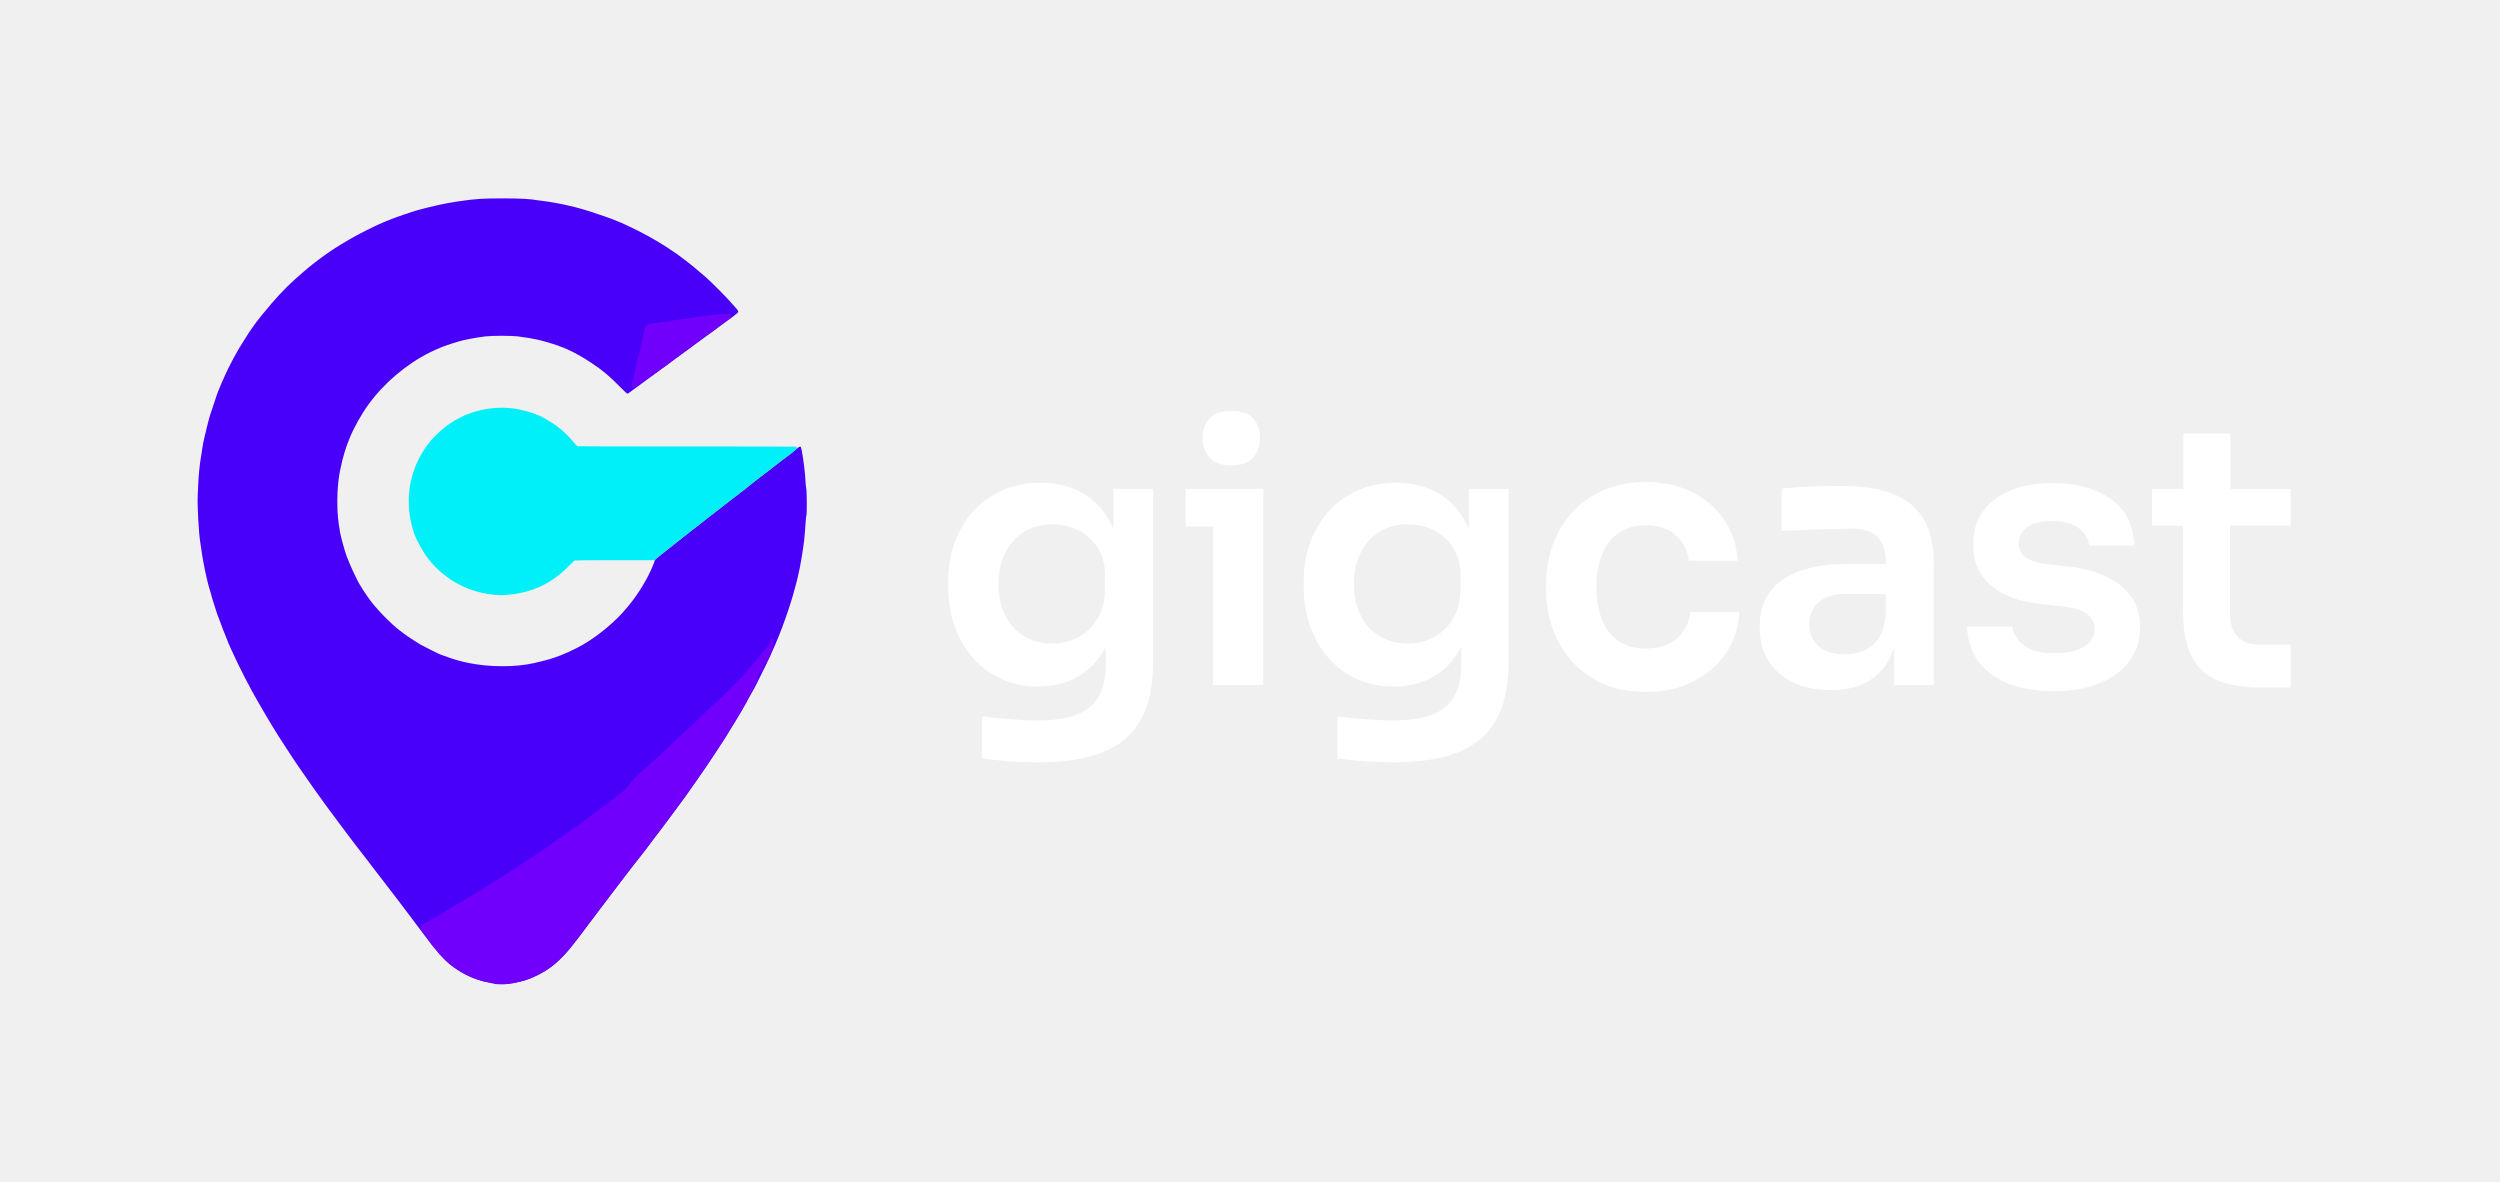
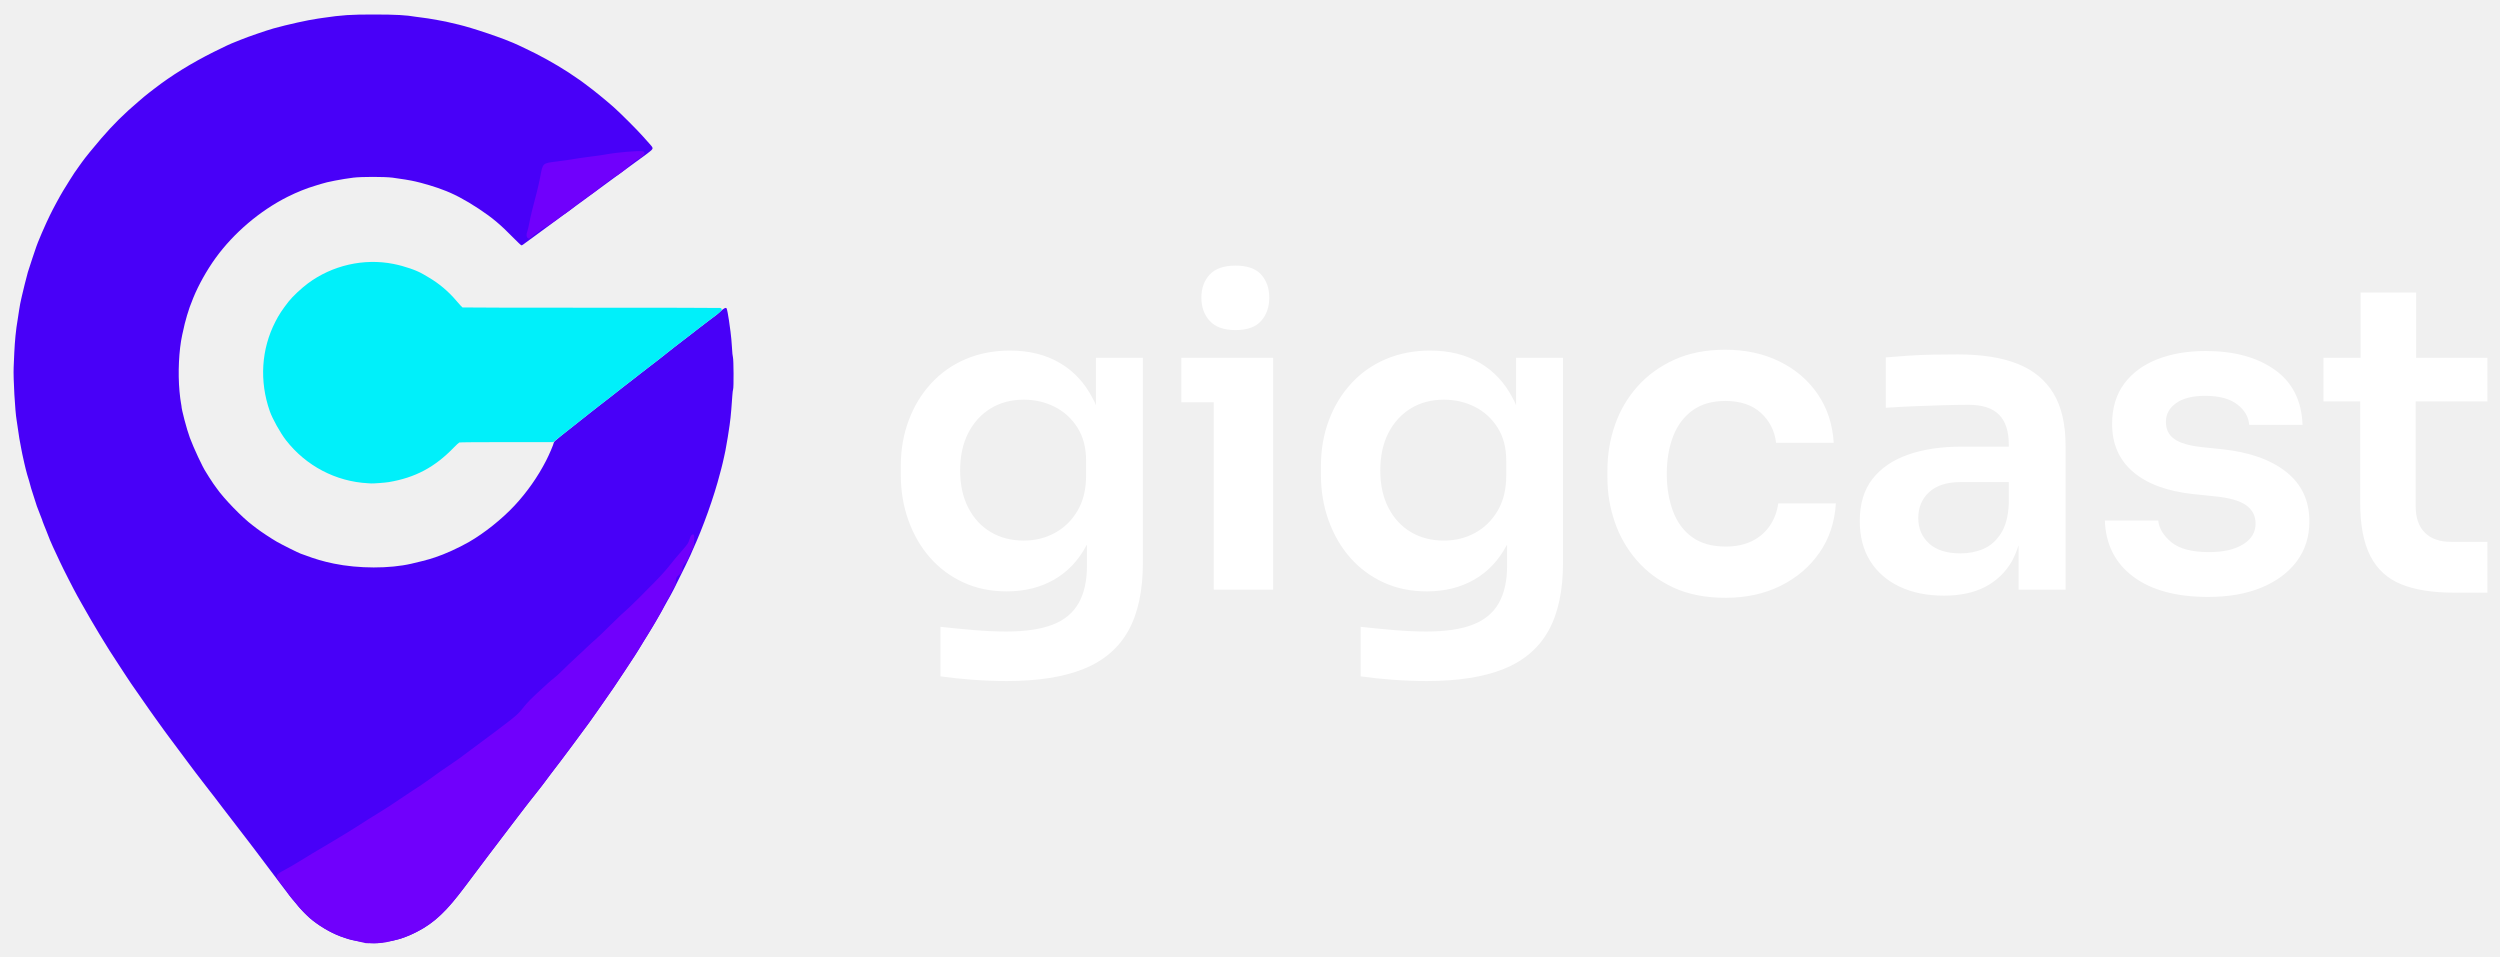
- <svg xmlns="http://www.w3.org/2000/svg" viewBox="0 0 1397 660" width="1397" height="660">
+ <svg xmlns="http://www.w3.org/2000/svg" viewBox="104 104 1182 452" width="1182" height="452">
  <g transform="translate(110.00 110.00) scale(0.74576)">
    <path fill="#4800F8" fill-rule="evenodd" d="M225.38 589.63C224.96 589.44 223.67 589.21 222.50 589.12C220.08 588.93 214.38 587.88 213.03 587.39C212.53 587.20 211.17 586.75 210.00 586.39C203.85 584.47 196.37 580.36 190.00 575.41C185.38 571.82 178.93 564.59 172.18 555.45C170.23 552.82 167.13 548.71 165.74 546.91C164.98 545.93 163.66 544.17 162.80 543.00C160.52 539.91 155.87 533.73 154.06 531.39C153.20 530.28 151.01 527.41 149.19 525.00C147.37 522.59 144.86 519.33 143.61 517.75C142.37 516.17 140.12 513.24 138.62 511.25C137.12 509.26 134.87 506.33 133.62 504.75C132.38 503.17 130.75 501.03 130.00 500.00C129.26 498.97 128.31 497.72 127.89 497.22C127.47 496.72 126.17 495.05 125.00 493.52C123.83 491.98 121.71 489.24 120.29 487.42C118.86 485.61 116.86 483.00 115.84 481.62C114.82 480.25 112.92 477.72 111.62 476.00C107.93 471.14 101.34 462.31 98.75 458.74C98.27 458.07 97.03 456.39 96.00 455.00C94.29 452.68 92.69 450.46 90.06 446.75C89.53 445.99 87.86 443.64 86.36 441.53C82.84 436.57 78.41 430.22 75.20 425.50C73.27 422.68 73.21 422.59 72.20 421.00C71.71 420.24 69.80 417.32 67.95 414.50C62.15 405.67 60.01 402.31 57.28 397.75C56.42 396.31 55.25 394.39 54.69 393.50C52.70 390.31 46.67 379.94 43.50 374.25C42.85 373.08 41.78 371.17 41.12 370.01C38.87 366.03 31.80 352.17 29.89 348.00C29.35 346.83 28.44 344.86 27.85 343.62C27.27 342.39 26.22 340.14 25.51 338.62C24.32 336.09 23.08 333.07 21.39 328.62C21.02 327.66 20.33 325.96 19.86 324.83C19.39 323.71 19.00 322.70 19.00 322.59C19.00 322.39 18.41 320.80 17.49 318.50C15.43 313.37 15.26 312.88 13.00 305.62C12.44 303.84 11.87 302.04 11.72 301.62C11.57 301.21 11.31 300.26 11.14 299.50C10.96 298.74 10.64 297.56 10.42 296.88C9.42 293.72 8.76 291.45 8.27 289.38C7.98 288.14 7.58 286.51 7.40 285.75C6.94 283.94 6.32 281.09 6.13 280.00C6.05 279.52 5.77 278.11 5.51 276.88C4.64 272.70 3.73 267.28 3.13 262.62C2.93 261.11 2.65 259.20 2.50 258.38C1.49 252.62 0.31 231.63 0.61 224.88C0.69 222.95 0.88 218.79 1.01 215.62C1.15 212.46 1.49 207.68 1.76 205.00C2.24 200.37 2.42 199.00 3.38 193.12C3.61 191.75 3.89 189.84 4.02 188.88C4.30 186.78 5.17 182.18 5.49 181.12C5.62 180.71 5.80 179.93 5.89 179.38C6.12 178.08 9.07 166.29 9.62 164.50C10.53 161.53 14.50 149.55 15.00 148.25C15.30 147.49 15.74 146.31 15.99 145.62C16.66 143.79 20.08 135.86 21.41 133.05C22.04 131.72 23.05 129.59 23.64 128.34C25.22 125.00 29.99 116.17 31.89 113.06C34.61 108.60 38.32 102.68 39.19 101.43C40.52 99.49 41.43 98.20 42.49 96.75C43.05 95.99 43.69 95.09 43.93 94.75C45.60 92.34 51.20 85.43 55.99 79.88C63.89 70.73 70.67 64.01 79.98 56.12C81.28 55.02 82.80 53.72 83.36 53.23C83.92 52.73 85.33 51.60 86.50 50.71C87.67 49.81 89.24 48.60 90.00 48.02C100.69 39.75 113.38 31.92 127.50 24.86C134.47 21.38 138.15 19.67 141.25 18.49C142.28 18.10 143.97 17.42 145.00 16.99C148.58 15.48 161.15 11.15 165.25 10.01C174.47 7.46 186.94 4.69 193.50 3.75C194.39 3.63 195.86 3.41 196.75 3.28C208.81 1.49 214.35 1.12 229.38 1.15C243.02 1.17 249.52 1.53 255.62 2.60C256.73 2.79 258.47 3.02 259.50 3.11C260.53 3.21 262.27 3.44 263.38 3.64C264.48 3.83 267.06 4.28 269.12 4.63C271.19 4.99 273.66 5.45 274.62 5.66C277.49 6.28 281.53 7.23 283.00 7.62C283.76 7.82 285.27 8.22 286.38 8.51C290.96 9.73 300.16 12.69 306.88 15.11C312.07 16.99 312.29 17.07 314.50 18.00C315.53 18.43 316.78 18.93 317.28 19.12C317.78 19.30 319.16 19.92 320.34 20.48C321.53 21.04 323.48 21.96 324.69 22.53C334.21 27.01 343.52 32.16 352.29 37.82C354.46 39.22 355.57 39.97 359.88 42.96C360.56 43.44 361.46 44.10 361.88 44.43C362.29 44.76 363.30 45.52 364.12 46.12C368.23 49.11 375.67 55.17 380.99 59.86C385.12 63.50 396.21 74.58 399.62 78.48C401.00 80.05 402.88 82.17 403.81 83.18C405.94 85.51 406.09 86.00 404.97 87.15C404.21 87.94 399.39 91.56 394.55 94.98C393.49 95.73 391.16 97.43 389.38 98.76C387.59 100.09 384.32 102.49 382.12 104.08C377.11 107.72 372.04 111.44 361.25 119.41C355.91 123.35 354.32 124.51 353.60 125.00C352.64 125.65 342.30 133.23 338.09 136.37C335.88 138.02 332.39 140.59 330.34 142.07C328.30 143.56 326.14 145.13 325.54 145.57C324.94 146.01 324.11 146.63 323.69 146.94C323.27 147.25 322.75 147.50 322.53 147.50C322.31 147.50 320.04 145.38 317.50 142.78C309.22 134.31 304.07 129.98 295.59 124.38C286.81 118.57 279.18 114.56 272.25 112.11C271.36 111.80 270.01 111.30 269.25 111.01C267.65 110.40 260.75 108.32 258.75 107.85C257.99 107.67 256.48 107.30 255.38 107.02C252.91 106.40 245.61 105.18 240.75 104.58C235.57 103.95 221.18 103.95 216.00 104.58C208.88 105.46 198.94 107.38 195.75 108.49C195.41 108.61 193.72 109.12 192.00 109.63C186.36 111.30 180.24 113.75 174.28 116.73C156.82 125.49 140.20 139.60 128.72 155.42C123.13 163.13 117.80 172.63 114.45 180.88C112.62 185.36 111.53 188.44 110.54 191.88C109.10 196.89 109.13 196.80 107.48 204.25C105.37 213.81 104.67 228.43 105.76 240.10C106.04 243.10 106.43 246.25 106.63 247.09C106.83 247.93 106.99 248.94 107.00 249.33C107.01 251.53 110.34 264.14 112.33 269.50C114.78 276.10 120.50 288.34 122.50 291.24C122.74 291.59 123.65 293.06 124.52 294.50C125.40 295.94 126.58 297.74 127.15 298.50C127.71 299.26 128.64 300.54 129.20 301.36C133.78 307.99 145.71 320.28 152.28 325.12C152.65 325.40 153.84 326.31 154.92 327.14C157.45 329.09 164.11 333.48 167.61 335.50C170.67 337.25 181.46 342.64 182.62 342.98C183.04 343.10 184.16 343.50 185.12 343.87C191.81 346.39 196.86 347.87 203.50 349.25C219.20 352.50 238.94 352.53 252.75 349.34C257.22 348.31 262.79 346.90 264.12 346.47C264.95 346.21 266.66 345.66 267.93 345.26C273.69 343.41 283.01 339.17 289.29 335.55C299.13 329.87 310.19 321.03 318.13 312.53C326.04 304.03 332.86 294.34 338.12 284.11C340.15 280.18 342.79 273.99 343.11 272.44C343.22 271.93 344.45 270.81 348.19 267.84C359.20 259.08 363.10 256.00 366.53 253.33C368.51 251.79 370.63 250.12 371.25 249.63C371.87 249.14 373.39 247.97 374.62 247.02C375.86 246.08 377.57 244.76 378.41 244.09C380.27 242.63 383.85 239.82 387.75 236.76C389.33 235.52 391.69 233.70 393.00 232.71C394.31 231.71 396.73 229.82 398.38 228.50C400.02 227.18 402.33 225.40 403.50 224.55C405.70 222.94 412.30 217.78 419.38 212.12C421.61 210.34 424.09 208.43 424.89 207.88C425.68 207.32 427.78 205.72 429.55 204.30C431.33 202.89 433.81 200.95 435.08 200.00C436.34 199.05 439.01 197.01 441.00 195.48C442.99 193.95 445.13 192.35 445.75 191.91C446.37 191.48 447.66 190.38 448.62 189.47C450.90 187.32 452.14 186.72 452.64 187.53C452.88 187.92 453.71 192.17 454.11 195.12C454.30 196.50 454.75 199.73 455.10 202.31C455.45 204.88 455.86 209.32 456.00 212.18C456.16 215.27 456.42 217.85 456.64 218.55C457.08 219.99 457.18 237.95 456.74 238.76C456.60 239.03 456.37 240.85 456.24 242.81C455.68 250.69 455.49 253.03 455.12 256.62C454.91 258.69 454.63 260.89 454.51 261.51C454.38 262.14 454.15 263.66 454.00 264.89C453.86 266.12 453.57 267.97 453.37 269.00C453.18 270.03 452.78 272.28 452.50 274.00C451.92 277.47 451.74 278.41 451.03 281.50C450.76 282.67 450.36 284.47 450.13 285.50C449.91 286.53 449.52 288.11 449.26 289.00C449.01 289.89 448.63 291.30 448.42 292.12C444.63 306.92 437.62 326.51 430.93 341.04C430.44 342.10 429.96 343.22 429.86 343.54C429.76 343.86 428.22 347.11 426.43 350.75C418.90 366.11 418.30 367.28 414.99 373.03C413.90 374.93 413.00 376.54 413.00 376.61C413.00 376.68 412.14 378.23 411.09 380.06C410.03 381.88 408.76 384.11 408.25 385.00C406.85 387.47 404.27 391.75 403.51 392.88C403.13 393.43 401.60 395.93 400.10 398.43C396.80 403.94 396.32 404.73 394.27 407.89C392.86 410.07 381.98 426.44 381.01 427.85C372.71 439.84 367.59 447.16 365.33 450.25C360.18 457.31 355.91 463.10 353.33 466.51C351.93 468.36 349.73 471.28 348.45 473.00C346.24 475.95 340.20 483.95 335.13 490.62C333.88 492.27 331.96 494.71 330.87 496.04C328.60 498.78 327.21 500.58 322.20 507.19C320.25 509.77 317.13 513.84 315.27 516.25C313.41 518.66 311.01 521.81 309.94 523.25C308.87 524.69 307.34 526.72 306.55 527.75C305.75 528.78 303.52 531.71 301.59 534.26C298.35 538.54 295.95 541.73 287.15 553.49C274.93 569.82 267.28 577.05 256.25 582.72C249.14 586.37 243.04 588.30 236.35 589.01C234.85 589.17 233.25 589.46 232.78 589.65C231.67 590.11 226.43 590.09 225.38 589.63Z" />
    <path fill="#7000FC" d="M223.72 589.88C223.64 589.81 221.45 589.29 218.85 588.73C208.31 586.46 200.07 582.80 191.75 576.67C187.99 573.90 182.20 568.19 180.04 565.13C179.27 564.03 178.22 562.72 177.71 562.21C176.08 560.58 174.61 558.63 173.53 556.68C172.95 555.63 171.54 553.75 170.37 552.47C166.03 547.71 166.27 546.63 172.38 543.47C174.30 542.48 177.51 540.65 179.50 539.41C184.96 536.02 195.52 529.68 200.99 526.50C203.67 524.94 206.76 523.09 207.87 522.37C208.97 521.66 210.83 520.54 212.00 519.87C213.17 519.21 216.15 517.35 218.62 515.74C223.79 512.38 226.74 510.52 231.50 507.63C236.27 504.74 241.34 501.45 245.12 498.80C246.91 497.54 250.01 495.48 252.00 494.21C257.47 490.73 261.29 488.16 264.75 485.63C269.98 481.81 271.96 480.42 276.89 477.11C279.49 475.36 282.24 473.46 283.00 472.88C283.76 472.30 287.13 469.79 290.50 467.30C318.08 446.86 319.71 445.56 322.94 441.50C326.79 436.66 327.85 435.60 338.97 425.42C340.29 424.20 342.27 422.53 343.38 421.69C344.48 420.85 346.84 418.69 348.63 416.89C350.41 415.10 353.79 411.88 356.12 409.75C358.45 407.62 361.94 404.35 363.87 402.48C365.80 400.62 368.33 398.30 369.50 397.33C370.67 396.36 374.55 392.66 378.12 389.10C381.70 385.54 385.07 382.26 385.62 381.80C387.97 379.84 394.78 373.43 396.97 371.12C398.27 369.75 400.77 367.22 402.52 365.50C408.00 360.13 413.17 354.60 415.68 351.43C418.98 347.27 421.14 344.67 424.29 341.09C427.93 336.94 428.39 336.26 429.13 333.83C429.80 331.63 430.41 330.75 431.26 330.75C432.06 330.75 432.22 331.67 432.03 335.16C431.87 338.10 431.79 338.50 431.13 339.63C429.78 341.95 428.75 344.06 428.75 344.50C428.75 345.53 427.90 347.18 426.74 348.41C425.29 349.95 424.51 351.47 424.51 352.82C424.50 354.33 423.90 355.39 422.51 356.39C420.87 357.57 420.44 358.42 420.34 360.73C420.23 363.10 420.22 363.14 418.76 365.12C417.98 366.16 417.30 367.48 416.89 368.70C416.48 369.93 415.85 371.13 415.16 372.01C413.81 373.73 413.59 374.14 412.88 376.25C412.08 378.59 404.31 391.89 397.76 402.12C396.62 403.91 395.03 406.44 394.25 407.75C392.55 410.56 383.73 423.95 380.99 427.88C379.94 429.39 376.73 434.00 373.87 438.12C366.96 448.09 365.61 449.96 356.37 462.38C346.39 475.78 344.75 477.96 343.22 479.78C342.38 480.80 341.23 482.30 340.67 483.12C339.06 485.51 334.70 491.26 330.99 495.88C329.12 498.21 326.29 501.81 324.71 503.88C323.13 505.94 321.14 508.52 320.30 509.62C319.45 510.73 315.87 515.45 312.33 520.12C308.80 524.80 305.11 529.64 304.13 530.88C303.15 532.11 299.05 537.55 295.02 542.97C279.99 563.13 276.45 567.41 269.88 573.33C264.16 578.48 257.41 582.60 249.60 585.71C246.31 587.02 244.51 587.55 239.12 588.79C234.72 589.81 234.51 589.83 229.24 589.93C226.28 589.98 223.79 589.96 223.72 589.88ZM326.27 142.59C325.58 141.72 325.61 140.51 326.36 138.30C326.69 137.32 327.26 134.86 327.63 132.82C328.25 129.41 329.50 124.26 332.38 113.38C333.00 111.04 333.89 107.04 334.37 104.50C336.11 95.19 335.81 95.49 344.65 94.37C350.37 93.65 355.22 92.94 359.03 92.25C360.49 91.99 364.15 91.49 367.16 91.14C370.16 90.78 374.09 90.22 375.88 89.88C382.78 88.57 396.78 87.38 399.43 87.87C401.68 88.29 400.52 90.75 397.31 92.35C395.38 93.32 391.60 96.15 389.88 97.91C387.97 99.86 384.26 102.65 381.79 103.98C380.74 104.55 379.23 105.56 378.44 106.23C377.65 106.91 376.40 107.81 375.66 108.23C374.91 108.66 373.53 109.71 372.59 110.57C370.41 112.57 367.17 115.02 365.17 116.18C364.32 116.68 363.01 117.64 362.25 118.31C361.49 118.99 360.32 119.83 359.63 120.18C358.95 120.53 357.71 121.46 356.88 122.25C355.12 123.92 350.96 127.04 349.00 128.17C348.24 128.60 346.95 129.54 346.12 130.25C345.30 130.95 343.98 131.92 343.20 132.38C342.41 132.84 341.17 133.70 340.45 134.27C339.72 134.85 338.28 135.71 337.25 136.18C336.15 136.69 334.85 137.54 334.11 138.24C333.41 138.90 332.34 139.70 331.73 140.00C331.12 140.31 329.99 141.17 329.21 141.91C327.62 143.41 327.02 143.55 326.27 142.59Z" />
    <path fill="#00F0FA" d="M225.25 298.33C204.82 297.24 185.94 287.33 173.26 271.04C169.72 266.49 164.68 257.47 162.99 252.62C156.32 233.55 157.58 213.30 166.55 195.88C168.81 191.46 170.91 188.27 174.93 183.12C177.38 180.00 182.89 174.81 187.10 171.67C202.56 160.14 222.63 155.56 241.37 159.27C248.51 160.69 256.09 163.31 260.31 165.82C260.82 166.13 262.28 166.98 263.54 167.72C270.26 171.63 276.27 176.69 281.49 182.87C283.27 184.97 284.93 186.77 285.18 186.87C285.42 186.97 322.07 187.05 366.62 187.04C411.18 187.02 448.01 187.10 448.48 187.20C450.43 187.63 449.67 189.10 446.25 191.52C445.49 192.06 443.19 193.79 441.12 195.38C439.06 196.97 436.34 199.05 435.08 200.00C433.81 200.95 431.33 202.89 429.55 204.30C427.78 205.72 425.68 207.32 424.89 207.88C424.09 208.43 421.61 210.34 419.38 212.12C412.30 217.78 405.70 222.94 403.50 224.55C402.33 225.40 400.02 227.18 398.38 228.50C396.73 229.82 394.31 231.71 393.00 232.71C391.69 233.70 389.33 235.52 387.75 236.76C383.85 239.82 380.27 242.63 378.41 244.09C377.57 244.76 375.86 246.08 374.62 247.02C373.39 247.97 371.87 249.14 371.25 249.63C370.63 250.12 368.51 251.79 366.53 253.33C362.85 256.19 355.10 262.33 347.14 268.68L342.66 272.25L313.22 272.25C295.08 272.25 283.54 272.34 283.15 272.49C282.81 272.62 281.25 274.04 279.70 275.65C267.58 288.20 255.19 294.78 238.38 297.61C236.24 297.97 228.59 298.55 227.25 298.45C226.91 298.43 226.01 298.37 225.25 298.33Z" />
  </g>
  <path fill="#FFFFFF" d="M579.959 426.001Q572.085 426.001 563.91 425.395Q555.734 424.79 548.668 423.78V400.363Q555.936 401.17 564.212 401.877Q572.489 402.584 579.757 402.584Q593.282 402.584 601.66 399.354Q610.038 396.124 613.974 389.159Q617.911 382.194 617.911 371.495V361.603Q617.911 361.805 617.709 361.805Q612.056 372.504 602.366 378.056Q592.676 383.607 579.959 383.607Q568.654 383.607 559.468 379.368Q550.283 375.129 543.722 367.66Q537.161 360.19 533.528 350.097Q529.894 340.003 529.894 328.496V324.257Q529.894 312.75 533.629 302.757Q537.363 292.765 544.227 285.296Q551.091 277.826 560.579 273.789Q570.067 269.751 581.573 269.751Q595.099 269.751 605.092 275.606Q615.084 281.46 620.737 292.563Q621.544 293.976 622.15 295.591V273.183H644.356V369.88Q644.356 389.866 637.492 402.18Q630.629 414.494 616.397 420.247Q602.164 426.001 579.959 426.001ZM588.033 359.585Q596.108 359.585 602.77 355.951Q609.432 352.317 613.469 345.454Q617.507 338.59 617.507 328.9V321.834Q617.507 312.548 613.368 306.088Q609.23 299.628 602.568 296.298Q595.906 292.967 588.033 292.967Q579.151 292.967 572.388 297.105Q565.626 301.243 561.79 308.713Q557.954 316.182 557.954 326.478Q557.954 336.571 561.79 344.04Q565.626 351.51 572.388 355.547Q579.151 359.585 588.033 359.585ZM677.867 382.8V294.178H662.524V273.183H705.927V382.8ZM688.162 260.061Q679.885 260.061 675.949 255.721Q672.012 251.381 672.012 244.719Q672.012 238.057 675.949 233.818Q679.885 229.579 688.162 229.579Q696.439 229.579 700.275 233.818Q704.11 238.057 704.11 244.719Q704.11 251.381 700.275 255.721Q696.439 260.061 688.162 260.061ZM778.601 426.001Q770.728 426.001 762.552 425.395Q754.376 424.79 747.311 423.78V400.363Q754.578 401.17 762.855 401.877Q771.132 402.584 778.399 402.584Q791.925 402.584 800.303 399.354Q808.68 396.124 812.617 389.159Q816.553 382.194 816.553 371.495V361.603Q816.553 361.805 816.351 361.805Q810.699 372.504 801.009 378.056Q791.319 383.607 778.601 383.607Q767.296 383.607 758.111 379.368Q748.926 375.129 742.365 367.66Q735.804 360.19 732.17 350.097Q728.537 340.003 728.537 328.496V324.257Q728.537 312.75 732.271 302.757Q736.006 292.765 742.87 285.296Q749.733 277.826 759.221 273.789Q768.709 269.751 780.216 269.751Q793.742 269.751 803.734 275.606Q813.727 281.46 819.379 292.563Q820.187 293.976 820.793 295.591V273.183H842.999V369.88Q842.999 389.866 836.135 402.18Q829.271 414.494 815.039 420.247Q800.807 426.001 778.601 426.001ZM786.676 359.585Q794.751 359.585 801.413 355.951Q808.075 352.317 812.112 345.454Q816.15 338.59 816.15 328.9V321.834Q816.15 312.548 812.011 306.088Q807.873 299.628 801.211 296.298Q794.549 292.967 786.676 292.967Q777.794 292.967 771.031 297.105Q764.268 301.243 760.433 308.713Q756.597 316.182 756.597 326.478Q756.597 336.571 760.433 344.04Q764.268 351.51 771.031 355.547Q777.794 359.585 786.676 359.585ZM919.912 386.636Q905.579 386.636 895.183 381.791Q884.786 376.946 877.822 368.871Q870.857 360.796 867.425 350.702Q863.993 340.609 863.993 330.111V326.276Q863.993 315.173 867.526 304.978Q871.059 294.784 878.124 286.81Q885.19 278.836 895.586 274.092Q905.983 269.348 919.71 269.348Q934.043 269.348 945.348 274.899Q956.653 280.451 963.416 290.342Q970.178 300.234 970.986 313.356H943.733Q942.724 304.877 936.567 299.225Q930.409 293.572 919.71 293.572Q910.424 293.572 904.267 298.013Q898.11 302.455 895.082 310.227Q892.054 317.999 892.054 328.093Q892.054 337.782 894.981 345.655Q897.908 353.528 904.065 357.97Q910.222 362.411 919.912 362.411Q927.179 362.411 932.428 359.787Q937.677 357.162 940.806 352.519Q943.935 347.876 944.742 342.022H971.995Q971.188 355.345 964.223 365.338Q957.259 375.331 945.853 380.983Q934.447 386.636 919.912 386.636ZM1058.397 382.8V361.805Q1056.984 366.045 1055.167 369.476Q1050.524 377.349 1042.55 381.488Q1034.576 385.626 1023.069 385.626Q1011.159 385.626 1002.175 381.387Q993.192 377.148 988.246 369.275Q983.3 361.401 983.3 350.299Q983.3 338.186 989.255 330.515Q995.211 322.844 1006.011 319.008Q1016.811 315.173 1031.346 315.173H1053.754V314.163Q1053.754 304.675 1049.111 300.032Q1044.467 295.389 1034.778 295.389Q1029.731 295.389 1022.665 295.591Q1015.6 295.793 1008.433 296.096Q1001.267 296.399 995.614 296.802V272.981Q1000.257 272.578 1006.112 272.174Q1011.966 271.77 1018.123 271.669Q1024.28 271.568 1029.731 271.568Q1046.688 271.568 1057.892 276.009Q1069.096 280.451 1074.849 289.939Q1080.603 299.427 1080.603 314.769V382.8ZM1053.754 331.928H1030.942Q1021.252 331.928 1016.104 336.672Q1010.957 341.416 1010.957 348.885Q1010.957 356.355 1016.104 360.998Q1021.252 365.641 1030.942 365.641Q1036.796 365.641 1041.742 363.521Q1046.688 361.401 1050.019 356.254Q1053.35 351.106 1053.754 342.224ZM1148.028 386.232Q1125.418 386.232 1112.6 376.643Q1099.781 367.054 1099.175 350.097H1124.409Q1125.015 355.749 1130.667 360.392Q1136.32 365.035 1148.432 365.035Q1158.526 365.035 1164.481 361.401Q1170.436 357.768 1170.436 351.51Q1170.436 346.059 1165.894 342.829Q1161.352 339.599 1150.451 338.59L1140.761 337.581Q1122.39 335.562 1112.499 327.083Q1102.607 318.604 1102.607 304.473Q1102.607 293.169 1108.259 285.497Q1113.912 277.826 1123.904 273.89Q1133.897 269.953 1146.817 269.953Q1167.004 269.953 1179.52 278.836Q1192.036 287.718 1192.642 304.877H1167.408Q1167.004 299.225 1161.756 295.187Q1156.507 291.15 1146.615 291.15Q1137.733 291.15 1132.888 294.582Q1128.043 298.013 1128.043 303.464Q1128.043 308.713 1131.979 311.539Q1135.916 314.365 1144.798 315.375L1154.488 316.384Q1173.868 318.403 1184.87 327.083Q1195.872 335.764 1195.872 350.5Q1195.872 361.401 1189.917 369.375Q1183.961 377.349 1173.262 381.791Q1162.563 386.232 1148.028 386.232ZM1264.307 384.213Q1249.166 384.213 1239.376 380.277Q1229.585 376.34 1224.74 366.953Q1219.895 357.566 1219.895 341.618V293.774H1202.534V273.183H1220.097V242.297H1246.34V273.183H1280.053V293.774H1246.138V343.435Q1246.138 351.51 1250.479 355.85Q1254.819 360.19 1262.894 360.19H1280.053V384.213Z" />
</svg>
